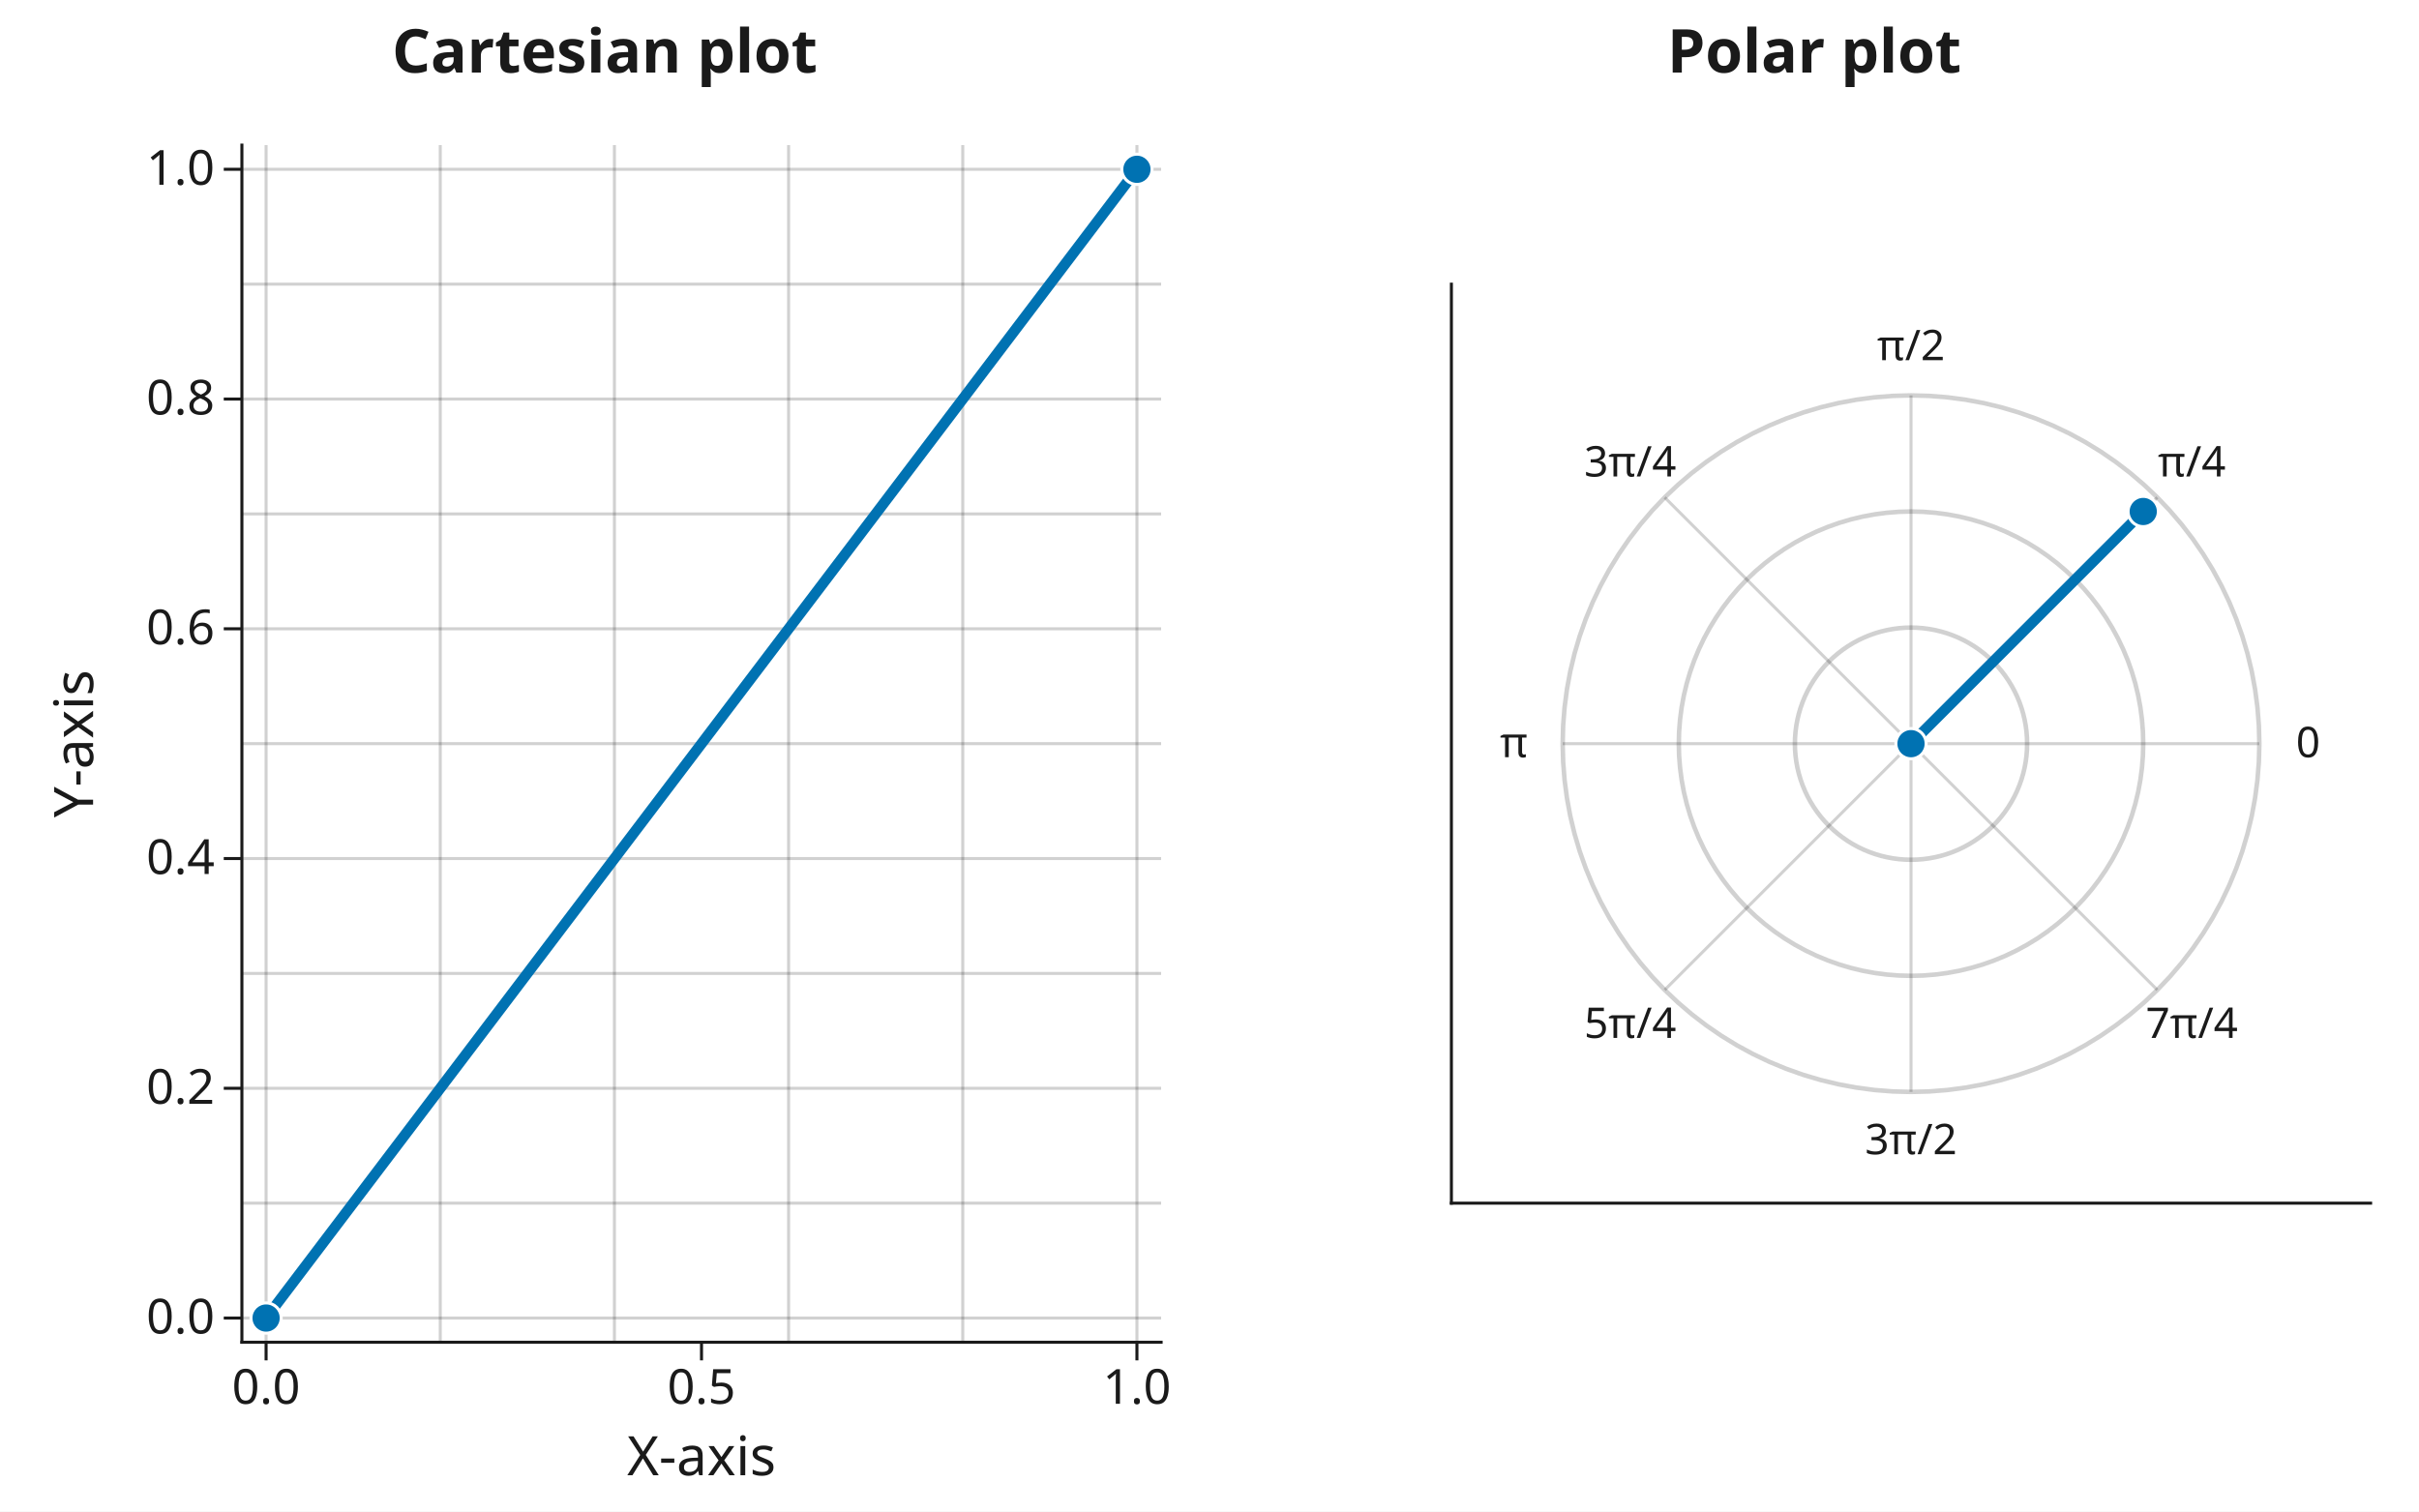
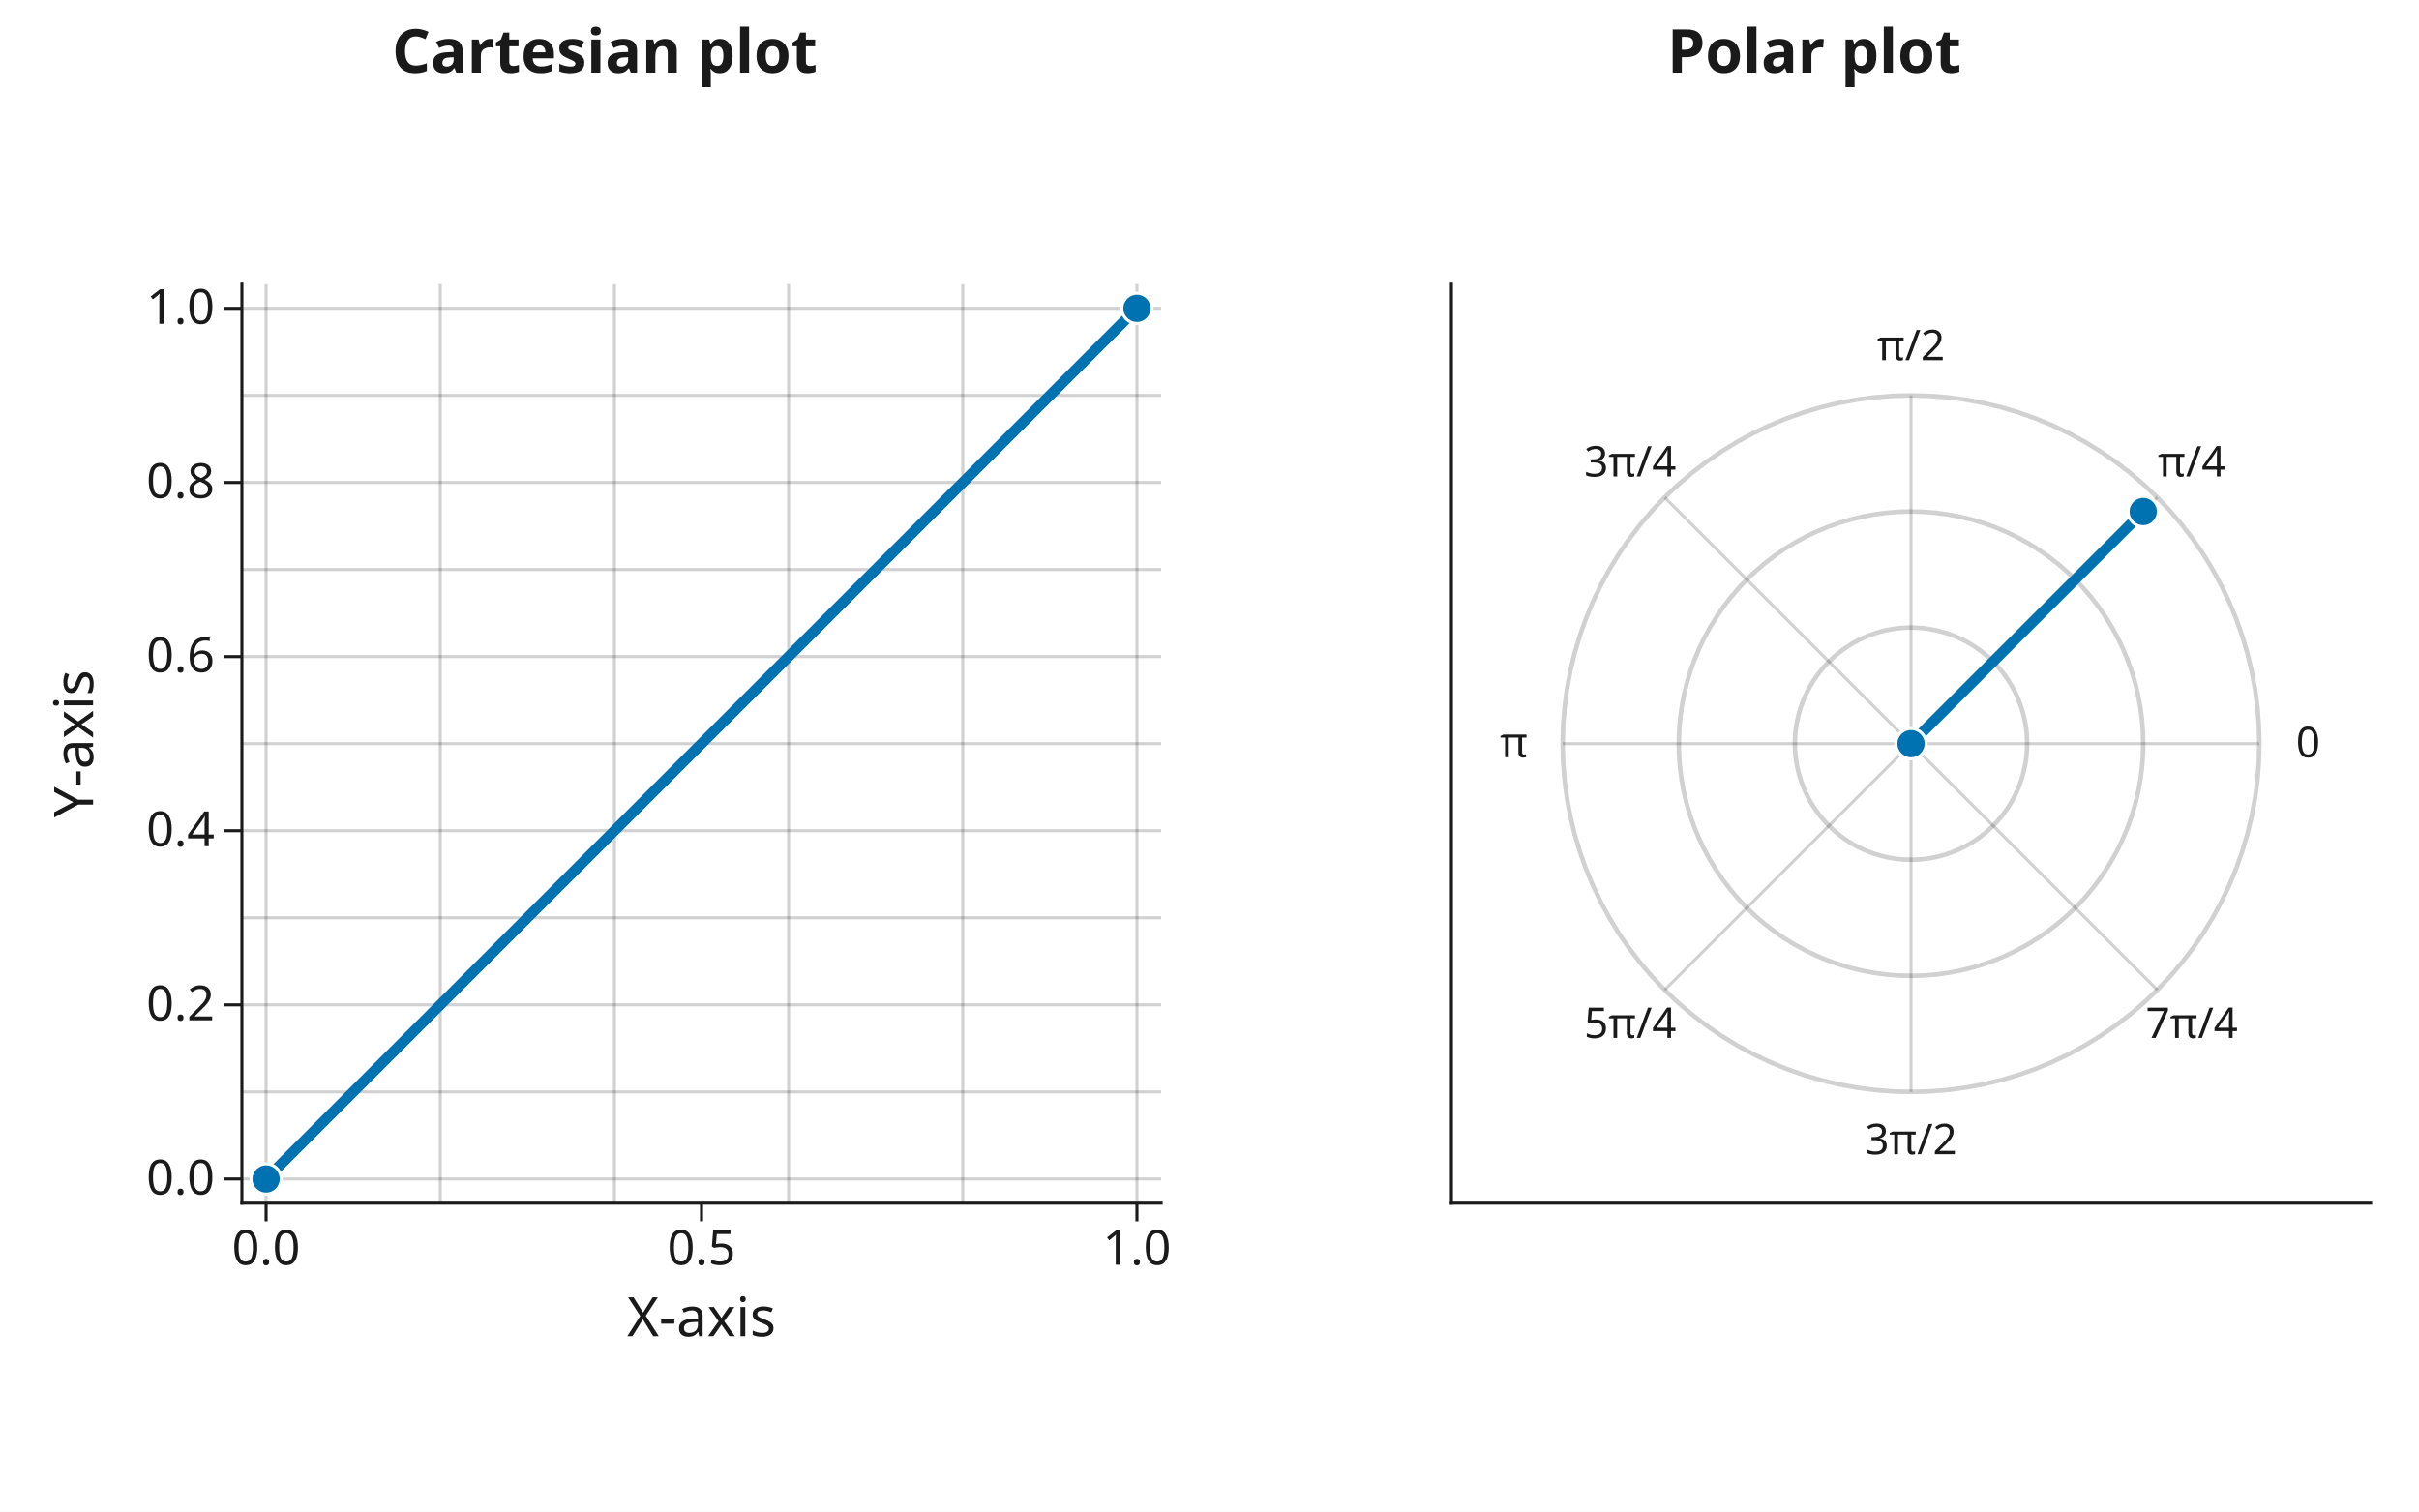
<svg xmlns="http://www.w3.org/2000/svg" width="680" height="425" viewBox="0 0 800 500" font-family="'Noto Sans', 'Helvetica Neue', Arial, sans-serif">
  <style>
@media (prefers-color-scheme: dark) {
  svg { color: #e2e8f0 }
  .background, [fill="white"] { fill: oklch(0.208 0.042 265.755) }
  [stroke="white"] { stroke: oklch(0.208 0.042 265.755) }
  [stroke="#000"] { stroke: #fff }
  [fill="black"], [fill="#1a1a1a"] { fill: #e2e8f0 }
  [stroke="black"], [stroke="#1a1a1a"] { stroke: #e2e8f0 }
  [fill="#0072B2"] { fill: #56B4E9 }
  [stroke="#0072B2"] { stroke: #56B4E9 }
}
</style>
  <rect class="background" width="800" height="500" fill="white" />
  <text x="200" y="24" text-anchor="middle" font-size="20" font-weight="600" fill="#1a1a1a">Cartesian plot</text>
  <svg color="#1a1a1a" y="32" x="0" viewBox="0 0 400 468" height="468" width="400" text-anchor="middle" font-size="16" fill="currentColor" class="plot-d6a7b5">
    <style>:where(.plot-d6a7b5) {
  --plot-background: white;
  display: block;
  height: auto;
  height: intrinsic;
  max-width: 100%;
}
:where(.plot-d6a7b5 text),
:where(.plot-d6a7b5 tspan) {
  white-space: pre;
}</style>
    <g stroke="currentColor" fill="none" aria-hidden="true" aria-label="y-axis tick">
-       <path d="M0,0L-6,0" transform="translate(80,404)" />
-       <path d="M0,0L-6,0" transform="translate(80,328)" />
-       <path d="M0,0L-6,0" transform="translate(80,252)" />
-       <path d="M0,0L-6,0" transform="translate(80,176)" />
-       <path d="M0,0L-6,0" transform="translate(80,100)" />
-       <path d="M0,0L-6,0" transform="translate(80,24)" />
+       <path d="M0,0L-6,0" transform="translate(80,358)" />
+       <path d="M0,0L-6,0" transform="translate(80,300.4)" />
+       <path d="M0,0L-6,0" transform="translate(80,242.8)" />
+       <path d="M0,0L-6,0" transform="translate(80,185.2)" />
+       <path d="M0,0L-6,0" transform="translate(80,127.6)" />
+       <path d="M0,0L-6,0" transform="translate(80,70)" />
    </g>
    <g transform="translate(-9,0)" font-variant="tabular-nums" text-anchor="end" aria-label="y-axis tick label">
-       <text transform="translate(80,404)" y="0.32em">0.0</text>
-       <text transform="translate(80,328)" y="0.32em">0.2</text>
-       <text transform="translate(80,252)" y="0.32em">0.4</text>
-       <text transform="translate(80,176)" y="0.32em">0.6</text>
-       <text transform="translate(80,100)" y="0.32em">0.8</text>
-       <text transform="translate(80,24)" y="0.32em">1.0</text>
+       <text transform="translate(80,358)" y="0.32em">0.0</text>
+       <text transform="translate(80,300.4)" y="0.32em">0.2</text>
+       <text transform="translate(80,242.8)" y="0.32em">0.4</text>
+       <text transform="translate(80,185.2)" y="0.32em">0.6</text>
+       <text transform="translate(80,127.6)" y="0.32em">0.8</text>
+       <text transform="translate(80,70)" y="0.32em">1.0</text>
    </g>
    <g font-size="18" transform="translate(-62,0)" aria-label="y-axis label">
      <text transform="translate(80,214) rotate(-90)" y="0.71em">Y-axis</text>
    </g>
    <g stroke="currentColor" fill="none" aria-hidden="true" aria-label="x-axis tick">
-       <path d="M0,0L0,6" transform="translate(88,412)" />
-       <path d="M0,0L0,6" transform="translate(232,412)" />
-       <path d="M0,0L0,6" transform="translate(376,412)" />
+       <path d="M0,0L0,6" transform="translate(88,366)" />
+       <path d="M0,0L0,6" transform="translate(232,366)" />
+       <path d="M0,0L0,6" transform="translate(376,366)" />
    </g>
    <g transform="translate(0,9)" font-variant="tabular-nums" aria-label="x-axis tick label">
-       <text transform="translate(88,412)" y="0.71em">0.0</text>
-       <text transform="translate(232,412)" y="0.71em">0.5</text>
-       <text transform="translate(376,412)" y="0.71em">1.0</text>
+       <text transform="translate(88,366)" y="0.71em">0.0</text>
+       <text transform="translate(232,366)" y="0.71em">0.5</text>
+       <text transform="translate(376,366)" y="0.71em">1.0</text>
    </g>
    <g font-size="18" transform="translate(0,44)" aria-label="x-axis label">
-       <text transform="translate(232,412)">X-axis</text>
+       <text transform="translate(232,366)">X-axis</text>
    </g>
    <g stroke-opacity="0.18" stroke="#000" aria-hidden="true" aria-label="x-grid">
-       <line y2="412" y1="16" x2="88" x1="88" />
-       <line y2="412" y1="16" x2="145.6" x1="145.6" />
-       <line y2="412" y1="16" x2="203.2" x1="203.2" />
-       <line y2="412" y1="16" x2="260.8" x1="260.8" />
-       <line y2="412" y1="16" x2="318.4" x1="318.4" />
-       <line y2="412" y1="16" x2="376" x1="376" />
+       <line y2="366" y1="62" x2="88" x1="88" />
+       <line y2="366" y1="62" x2="145.6" x1="145.6" />
+       <line y2="366" y1="62" x2="203.2" x1="203.2" />
+       <line y2="366" y1="62" x2="260.8" x1="260.8" />
+       <line y2="366" y1="62" x2="318.4" x1="318.4" />
+       <line y2="366" y1="62" x2="376" x1="376" />
    </g>
    <g stroke-opacity="0.18" stroke="#000" aria-hidden="true" aria-label="y-grid">
-       <line y2="404" y1="404" x2="384" x1="80" />
-       <line y2="366" y1="366" x2="384" x1="80" />
-       <line y2="328" y1="328" x2="384" x1="80" />
-       <line y2="290" y1="290" x2="384" x1="80" />
-       <line y2="252" y1="252" x2="384" x1="80" />
+       <line y2="358" y1="358" x2="384" x1="80" />
+       <line y2="329.2" y1="329.2" x2="384" x1="80" />
+       <line y2="300.4" y1="300.4" x2="384" x1="80" />
+       <line y2="271.6" y1="271.6" x2="384" x1="80" />
+       <line y2="242.8" y1="242.8" x2="384" x1="80" />
      <line y2="214" y1="214" x2="384" x1="80" />
-       <line y2="176" y1="176" x2="384" x1="80" />
-       <line y2="138" y1="138" x2="384" x1="80" />
-       <line y2="100" y1="100" x2="384" x1="80" />
-       <line y2="62" y1="62" x2="384" x1="80" />
-       <line y2="24" y1="24" x2="384" x1="80" />
+       <line y2="185.2" y1="185.2" x2="384" x1="80" />
+       <line y2="156.4" y1="156.4" x2="384" x1="80" />
+       <line y2="127.6" y1="127.6" x2="384" x1="80" />
+       <line y2="98.8" y1="98.8" x2="384" x1="80" />
+       <line y2="70" y1="70" x2="384" x1="80" />
    </g>
    <clipPath id="plot-clip-1">
-       <rect height="396" width="304" y="16" x="80" />
+       <rect height="304" width="304" y="62" x="80" />
    </clipPath>
    <g clip-path="url(#plot-clip-1)" aria-label="line">
      <g stroke-linecap="round" stroke-linejoin="round" stroke-width="3.5" stroke="#0072B2" fill="none">
-         <path d="M88,404L376,24" />
+         <path d="M88,358L376,70" />
      </g>
    </g>
    <g clip-path="url(#plot-clip-1)" aria-label="dot">
      <g stroke="white" fill="#0072B2">
-         <circle r="5" cy="404" cx="88" />
-         <circle r="5" cy="24" cx="376" />
+         <circle r="5" cy="358" cx="88" />
+         <circle r="5" cy="70" cx="376" />
      </g>
    </g>
-     <line y2="412" y1="412" x2="384" x1="80" stroke-linecap="square" stroke="currentColor" aria-label="frame" />
-     <line y2="412" y1="16" x2="80" x1="80" stroke-linecap="square" stroke="currentColor" aria-label="frame" />
+     <line y2="366" y1="366" x2="384" x1="80" stroke-linecap="square" stroke="currentColor" aria-label="frame" />
+     <line y2="366" y1="62" x2="80" x1="80" stroke-linecap="square" stroke="currentColor" aria-label="frame" />
  </svg>
  <text x="600" y="24" text-anchor="middle" font-size="20" font-weight="600" fill="#1a1a1a">Polar plot</text>
  <svg color="#1a1a1a" y="32" x="400" viewBox="0 0 400 468" height="468" width="400" text-anchor="middle" font-size="16" fill="currentColor" class="plot-d6a7b5">
    <style>:where(.plot-d6a7b5) {
  --plot-background: white;
  display: block;
  height: auto;
  height: intrinsic;
  max-width: 100%;
}
:where(.plot-d6a7b5 text),
:where(.plot-d6a7b5 tspan) {
  white-space: pre;
}</style>
    <clipPath id="plot-clip-2">
      <rect height="304" width="304" y="62" x="80" />
    </clipPath>
    <g clip-path="url(#plot-clip-2)" aria-label="line">
      <g stroke-linecap="round" stroke-linejoin="round" stroke-opacity="0.18" stroke-width="1.5" stroke="#000" fill="none">
        <path d="M270.4,214L270.347,211.99L270.19,209.986L269.927,207.993L269.561,206.016L269.092,204.061L268.521,202.134L267.849,200.239L267.08,198.381L266.215,196.567L265.255,194.8L264.205,193.086L263.066,191.429L261.842,189.834L260.537,188.305L259.153,186.847L257.695,185.463L256.166,184.158L254.571,182.934L252.914,181.795L251.2,180.745L249.433,179.785L247.619,178.92L245.761,178.151L243.866,177.479L241.939,176.908L239.984,176.439L238.007,176.073L236.014,175.81L234.01,175.653L232,175.6L229.99,175.653L227.986,175.81L225.993,176.073L224.016,176.439L222.061,176.908L220.134,177.479L218.239,178.151L216.381,178.92L214.567,179.785L212.8,180.745L211.086,181.795L209.429,182.934L207.834,184.158L206.305,185.463L204.847,186.847L203.463,188.305L202.158,189.834L200.934,191.429L199.795,193.086L198.745,194.8L197.785,196.567L196.92,198.381L196.151,200.239L195.479,202.134L194.908,204.061L194.439,206.016L194.073,207.993L193.81,209.986L193.653,211.99L193.6,214L193.653,216.01L193.81,218.014L194.073,220.007L194.439,221.984L194.908,223.939L195.479,225.866L196.151,227.761L196.92,229.619L197.785,231.433L198.745,233.2L199.795,234.914L200.934,236.571L202.158,238.166L203.463,239.695L204.847,241.153L206.305,242.537L207.834,243.842L209.429,245.066L211.086,246.205L212.8,247.255L214.567,248.215L216.381,249.08L218.239,249.849L220.134,250.521L222.061,251.092L224.016,251.561L225.993,251.927L227.986,252.19L229.99,252.347L232,252.4L234.01,252.347L236.014,252.19L238.007,251.927L239.984,251.561L241.939,251.092L243.866,250.521L245.761,249.849L247.619,249.08L249.433,248.215L251.2,247.255L252.914,246.205L254.571,245.066L256.166,243.842L257.695,242.537L259.153,241.153L260.537,239.695L261.842,238.166L263.066,236.571L264.205,234.914L265.255,233.2L266.215,231.433L267.08,229.619L267.849,227.761L268.521,225.866L269.092,223.939L269.561,221.984L269.927,220.007L270.19,218.014L270.347,216.01L270.4,214" />
        <path d="M308.8,214L308.695,209.981L308.379,205.972L307.854,201.986L307.122,198.032L306.183,194.123L305.041,190.267L303.699,186.477L302.16,182.763L300.429,179.134L298.511,175.6L296.41,172.172L294.133,168.858L291.685,165.668L289.074,162.611L286.306,159.694L283.389,156.926L280.332,154.315L277.142,151.867L273.828,149.59L270.4,147.489L266.866,145.571L263.237,143.84L259.523,142.301L255.733,140.959L251.877,139.817L247.968,138.878L244.014,138.146L240.028,137.621L236.019,137.305L232,137.2L227.981,137.305L223.972,137.621L219.986,138.146L216.032,138.878L212.123,139.817L208.267,140.959L204.477,142.301L200.763,143.84L197.134,145.571L193.6,147.489L190.172,149.59L186.858,151.867L183.668,154.315L180.611,156.926L177.694,159.694L174.926,162.611L172.315,165.668L169.867,168.858L167.59,172.172L165.489,175.6L163.571,179.134L161.84,182.763L160.301,186.477L158.959,190.267L157.817,194.123L156.878,198.032L156.146,201.986L155.621,205.972L155.305,209.981L155.2,214L155.305,218.019L155.621,222.028L156.146,226.014L156.878,229.968L157.817,233.877L158.959,237.733L160.301,241.523L161.84,245.237L163.571,248.866L165.489,252.4L167.59,255.828L169.867,259.142L172.315,262.332L174.926,265.389L177.694,268.306L180.611,271.074L183.668,273.685L186.858,276.133L190.172,278.41L193.6,280.511L197.134,282.429L200.763,284.16L204.477,285.699L208.267,287.041L212.123,288.183L216.032,289.122L219.986,289.854L223.972,290.379L227.981,290.695L232,290.8L236.019,290.695L240.028,290.379L244.014,289.854L247.968,289.122L251.877,288.183L255.733,287.041L259.523,285.699L263.237,284.16L266.866,282.429L270.4,280.511L273.828,278.41L277.142,276.133L280.332,273.685L283.389,271.074L286.306,268.306L289.074,265.389L291.685,262.332L294.133,259.142L296.41,255.828L298.511,252.4L300.429,248.866L302.16,245.237L303.699,241.523L305.041,237.733L306.183,233.877L307.122,229.968L307.854,226.014L308.379,222.028L308.695,218.019L308.8,214" />
        <path d="M347.2,214L347.042,207.971L346.569,201.958L345.782,195.979L344.683,190.049L343.275,184.184L341.562,178.401L339.548,172.716L337.24,167.144L334.644,161.7L331.766,156.4L328.615,151.258L325.199,146.287L321.527,141.502L317.61,136.916L313.459,132.541L309.084,128.39L304.498,124.473L299.713,120.801L294.742,117.385L289.6,114.234L284.3,111.356L278.856,108.76L273.284,106.452L267.599,104.438L261.816,102.725L255.951,101.317L250.021,100.218L244.042,99.431L238.029,98.958L232,98.8L225.971,98.958L219.958,99.431L213.979,100.218L208.049,101.317L202.184,102.725L196.401,104.438L190.716,106.452L185.144,108.76L179.7,111.356L174.4,114.234L169.258,117.385L164.287,120.801L159.502,124.473L154.916,128.39L150.541,132.541L146.39,136.916L142.473,141.502L138.801,146.287L135.385,151.258L132.234,156.4L129.356,161.7L126.76,167.144L124.452,172.716L122.438,178.401L120.725,184.184L119.317,190.049L118.218,195.979L117.431,201.958L116.958,207.971L116.8,214L116.958,220.029L117.431,226.042L118.218,232.021L119.317,237.951L120.725,243.816L122.438,249.599L124.452,255.284L126.76,260.856L129.356,266.3L132.234,271.6L135.385,276.742L138.801,281.713L142.473,286.498L146.39,291.084L150.541,295.459L154.916,299.61L159.502,303.527L164.287,307.199L169.258,310.615L174.4,313.766L179.7,316.644L185.144,319.24L190.716,321.548L196.401,323.562L202.184,325.275L208.049,326.683L213.979,327.782L219.958,328.569L225.971,329.042L232,329.2L238.029,329.042L244.042,328.569L250.021,327.782L255.951,326.683L261.816,325.275L267.599,323.562L273.284,321.548L278.856,319.24L284.3,316.644L289.6,313.766L294.742,310.615L299.713,307.199L304.498,303.527L309.084,299.61L313.459,295.459L317.61,291.084L321.527,286.498L325.199,281.713L328.615,276.742L331.766,271.6L334.644,266.3L337.24,260.856L339.548,255.284L341.562,249.599L343.275,243.816L344.683,237.951L345.782,232.021L346.569,226.042L347.042,220.029L347.2,214" />
      </g>
    </g>
    <g clip-path="url(#plot-clip-2)" aria-label="link">
      <g stroke-miterlimit="1" stroke-opacity="0.18" stroke="#000" fill="none">
        <path d="M232,214L347.2,214" />
        <path d="M232,214L313.459,132.541" />
        <path d="M232,214L232,98.8" />
        <path d="M232,214L150.541,132.541" />
        <path d="M232,214L116.8,214" />
        <path d="M232,214L150.541,295.459" />
        <path d="M232,214L232,329.2" />
        <path d="M232,214L313.459,295.459" />
      </g>
    </g>
    <g clip-path="url(#plot-clip-2)" aria-label="text">
      <g font-size="14">
        <text transform="translate(363.328,214)" y="0.32em">0</text>
        <text transform="translate(324.8629,121.1371)" y="0.32em">π/4</text>
        <text transform="translate(232,82.672)" y="0.32em">π/2</text>
        <text transform="translate(139.1371,121.1371)" y="0.32em">3π/4</text>
        <text transform="translate(100.672,214)" y="0.32em">π</text>
        <text transform="translate(139.1371,306.8629)" y="0.32em">5π/4</text>
        <text transform="translate(232,345.328)" y="0.32em">3π/2</text>
        <text transform="translate(324.8629,306.8629)" y="0.32em">7π/4</text>
      </g>
    </g>
    <g clip-path="url(#plot-clip-2)" aria-label="line">
      <g stroke-linecap="round" stroke-linejoin="round" stroke-width="3.5" stroke="#0072B2" fill="none">
        <path d="M232,214L308.8,137.2" />
      </g>
    </g>
    <g clip-path="url(#plot-clip-2)" aria-label="dot">
      <g stroke="white" fill="#0072B2">
        <circle r="5" cy="214" cx="232" />
        <circle r="5" cy="137.2" cx="308.8" />
      </g>
    </g>
    <line y2="366" y1="366" x2="384" x1="80" stroke-linecap="square" stroke="currentColor" aria-label="frame" />
    <line y2="366" y1="62" x2="80" x1="80" stroke-linecap="square" stroke="currentColor" aria-label="frame" />
  </svg>
</svg>
